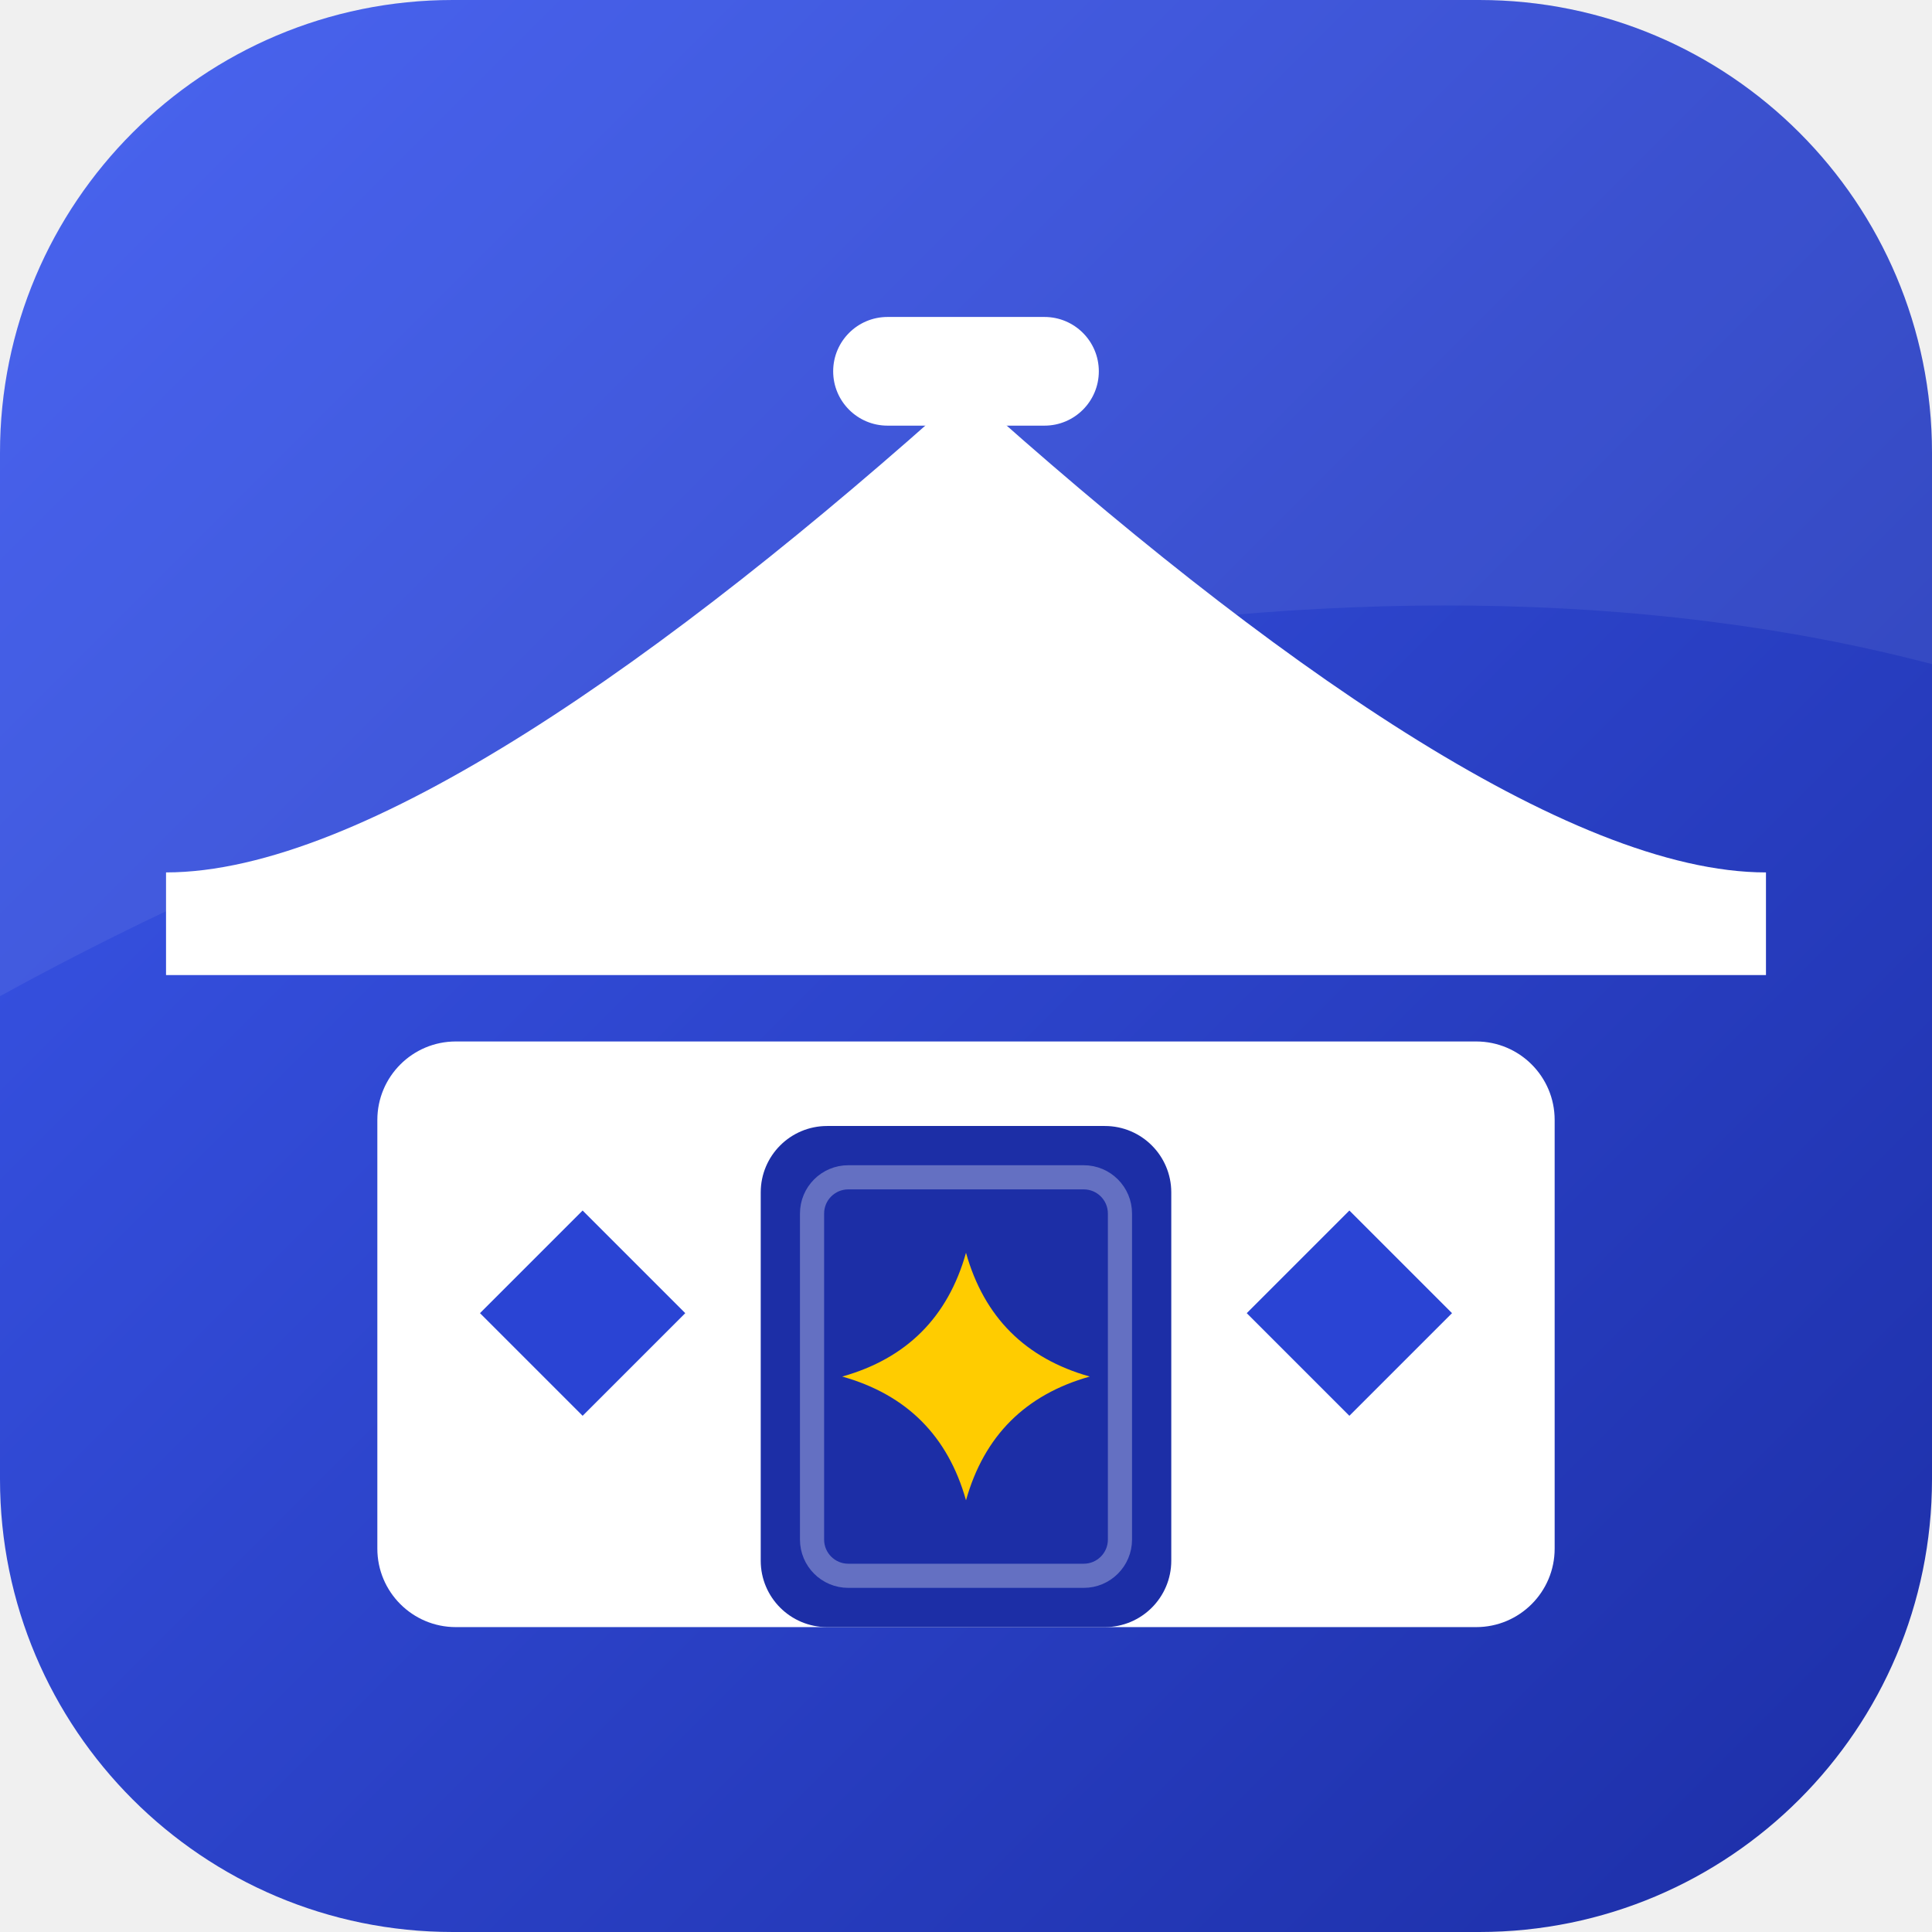
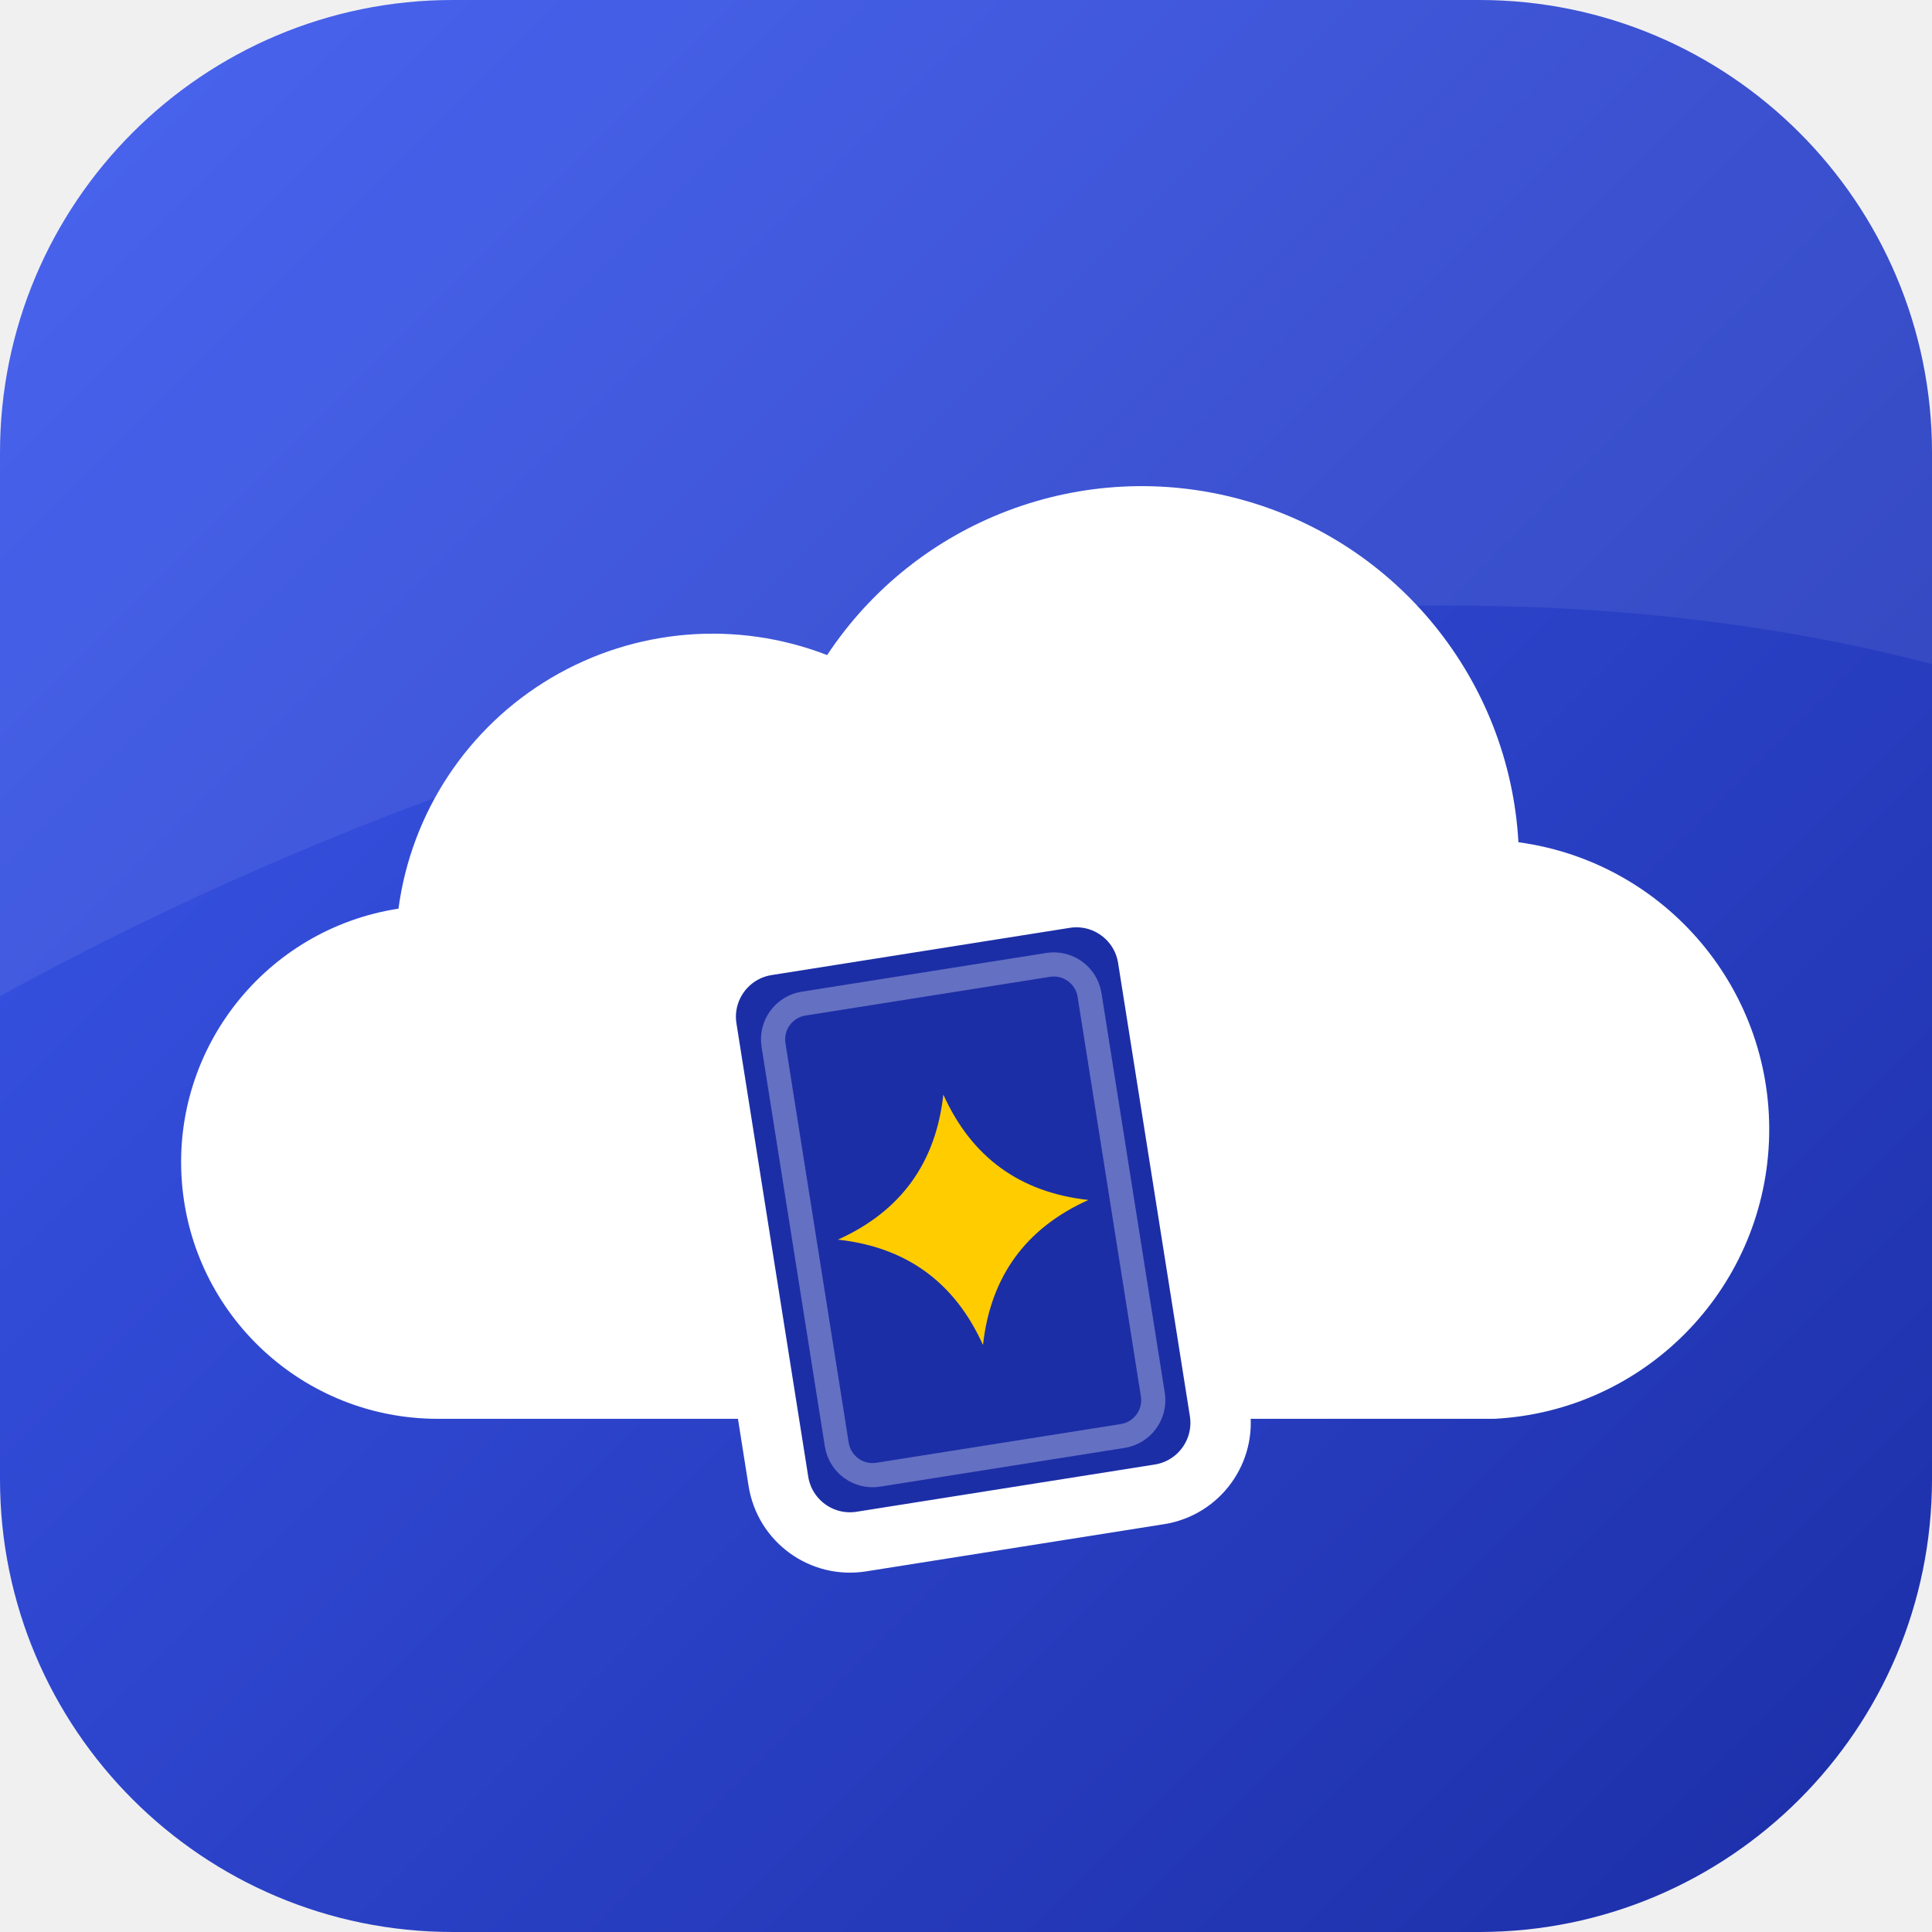
<svg xmlns="http://www.w3.org/2000/svg" viewBox="0 0 64 64">
  <defs>
    <linearGradient id="mbg" x1="0" y1="0" x2="1" y2="1">
      <stop offset="0" stop-color="#3D5AF0" />
      <stop offset="1" stop-color="#1C2EA6" />
    </linearGradient>
  </defs>
  <rect width="64" height="64" rx="15" fill="url(#mbg)" />
  <path d="M0 15A15 15 0 0 1 15 0H49A15 15 0 0 1 64 15V22C45 17 20 22 0 33Z" fill="#fff" opacity=".07" />
-   <g transform="translate(0 -2.1)">
-     <path d="M5.5 31C12 31 22 24 32 15C42 24 52 31 58.5 31V34.4H5.5Z" fill="#fff" />
-     <rect x="27.6" y="12.6" width="8.8" height="3.6" rx="1.8" fill="#fff" />
-     <rect x="12.5" y="36.6" width="39" height="19.4" rx="2.6" fill="#fff" />
-     <path d="M19.3 42.2L22.7 45.6L19.3 49L15.9 45.6Z" fill="#2A44D4" />
-     <path d="M44.7 42.2L48.1 45.6L44.7 49L41.3 45.6Z" fill="#2A44D4" />
-     <rect x="25.2" y="39.4" width="13.6" height="16.6" rx="2.2" fill="#1C2EA6" />
-     <rect x="26.9" y="41.1" width="10.2" height="13.2" rx="1.2" fill="none" stroke="#fff" stroke-opacity=".32" stroke-width=".8" />
-     <path d="M32 43.6Q32.9 46.8 36.1 47.7Q32.9 48.6 32 51.8Q31.1 48.6 27.9 47.7Q31.1 46.8 32 43.6Z" fill="#FFCC00" />
+   <path d="M14.5 47A8.5 8.5 0 0 1 13.2 30.1A10.5 10.5 0 0 1 27.4 21.7A12.5 12.5 0 0 1 50.3 27.9A9.6 9.6 0 0 1 49.5 47Z" fill="#fff" />
+   <g transform="rotate(-9 32 41)">
+     <rect x="24.6" y="30.4" width="14.8" height="20" rx="2.4" fill="#1C2EA6" stroke="#fff" stroke-width="2" />
+     <rect x="26.7" y="32.5" width="10.6" height="15.8" rx="1.2" fill="none" stroke="#fff" stroke-opacity=".32" stroke-width=".8" />
+     <path d="M32 36.2Q32.9 39.5 36.2 40.4Q32.9 41.3 32 44.6Q31.1 41.3 27.8 40.4Q31.1 39.5 32 36.2Z" fill="#FFCC00" />
  </g>
</svg>
